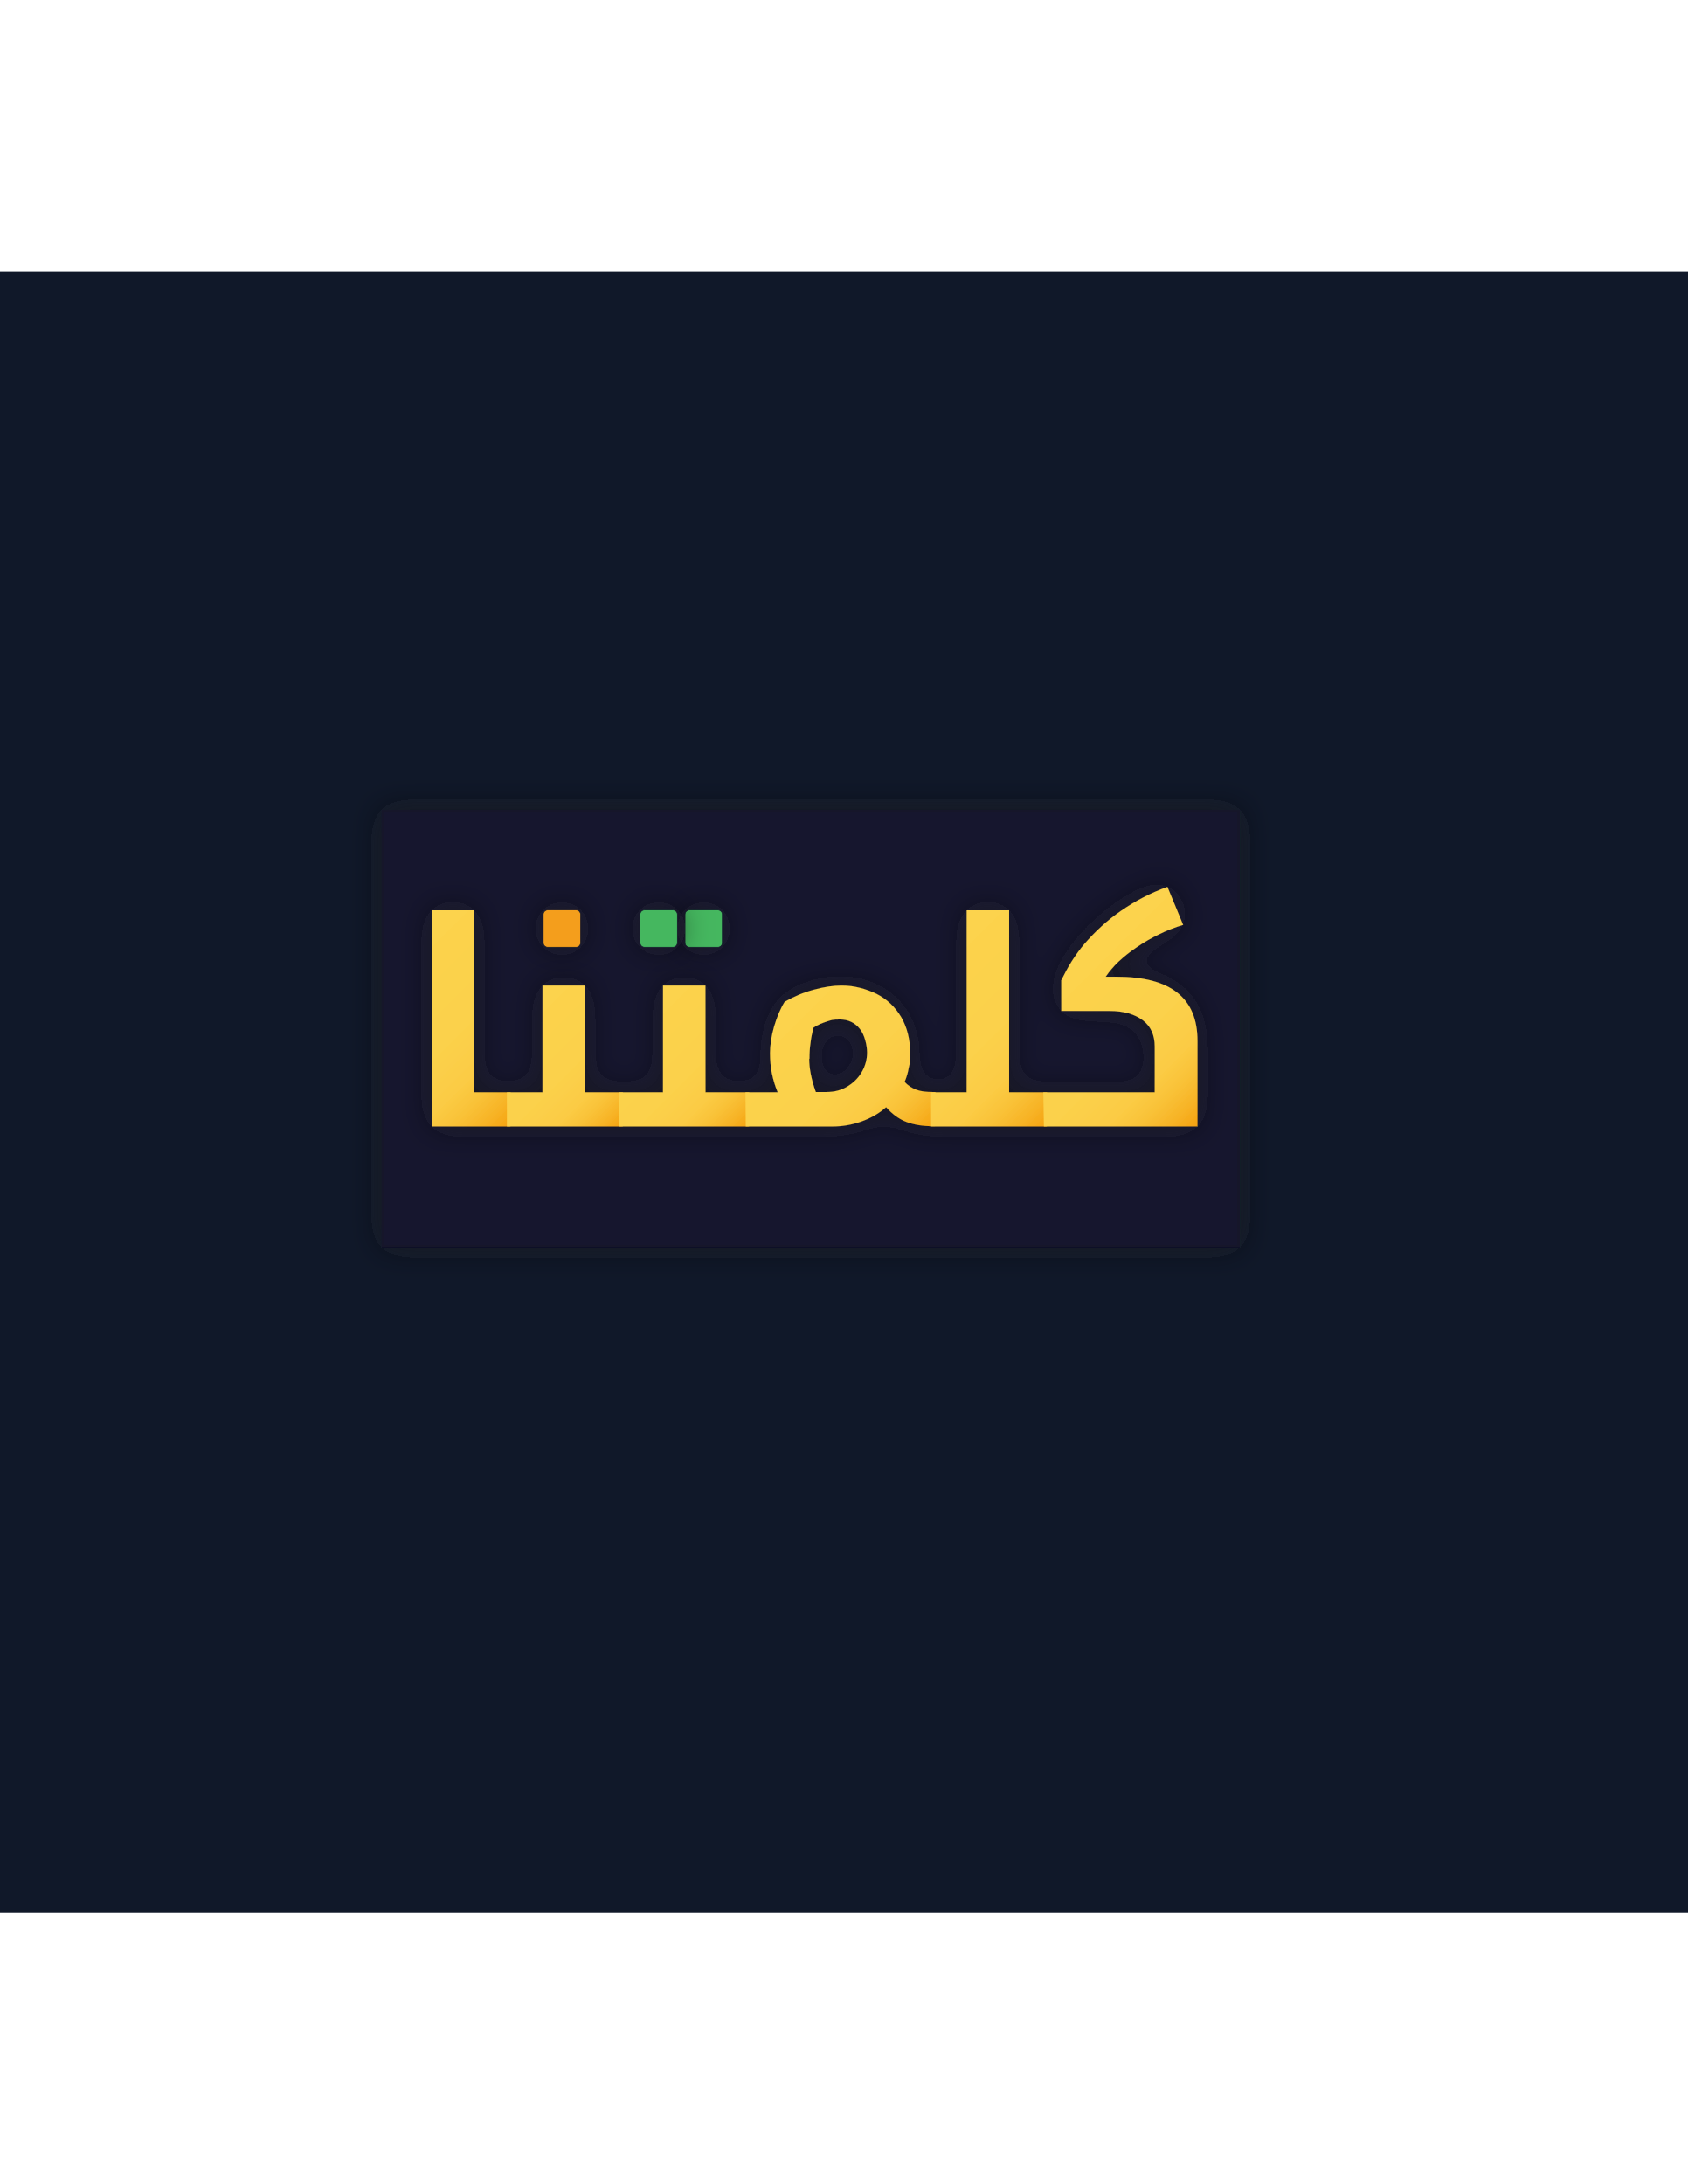
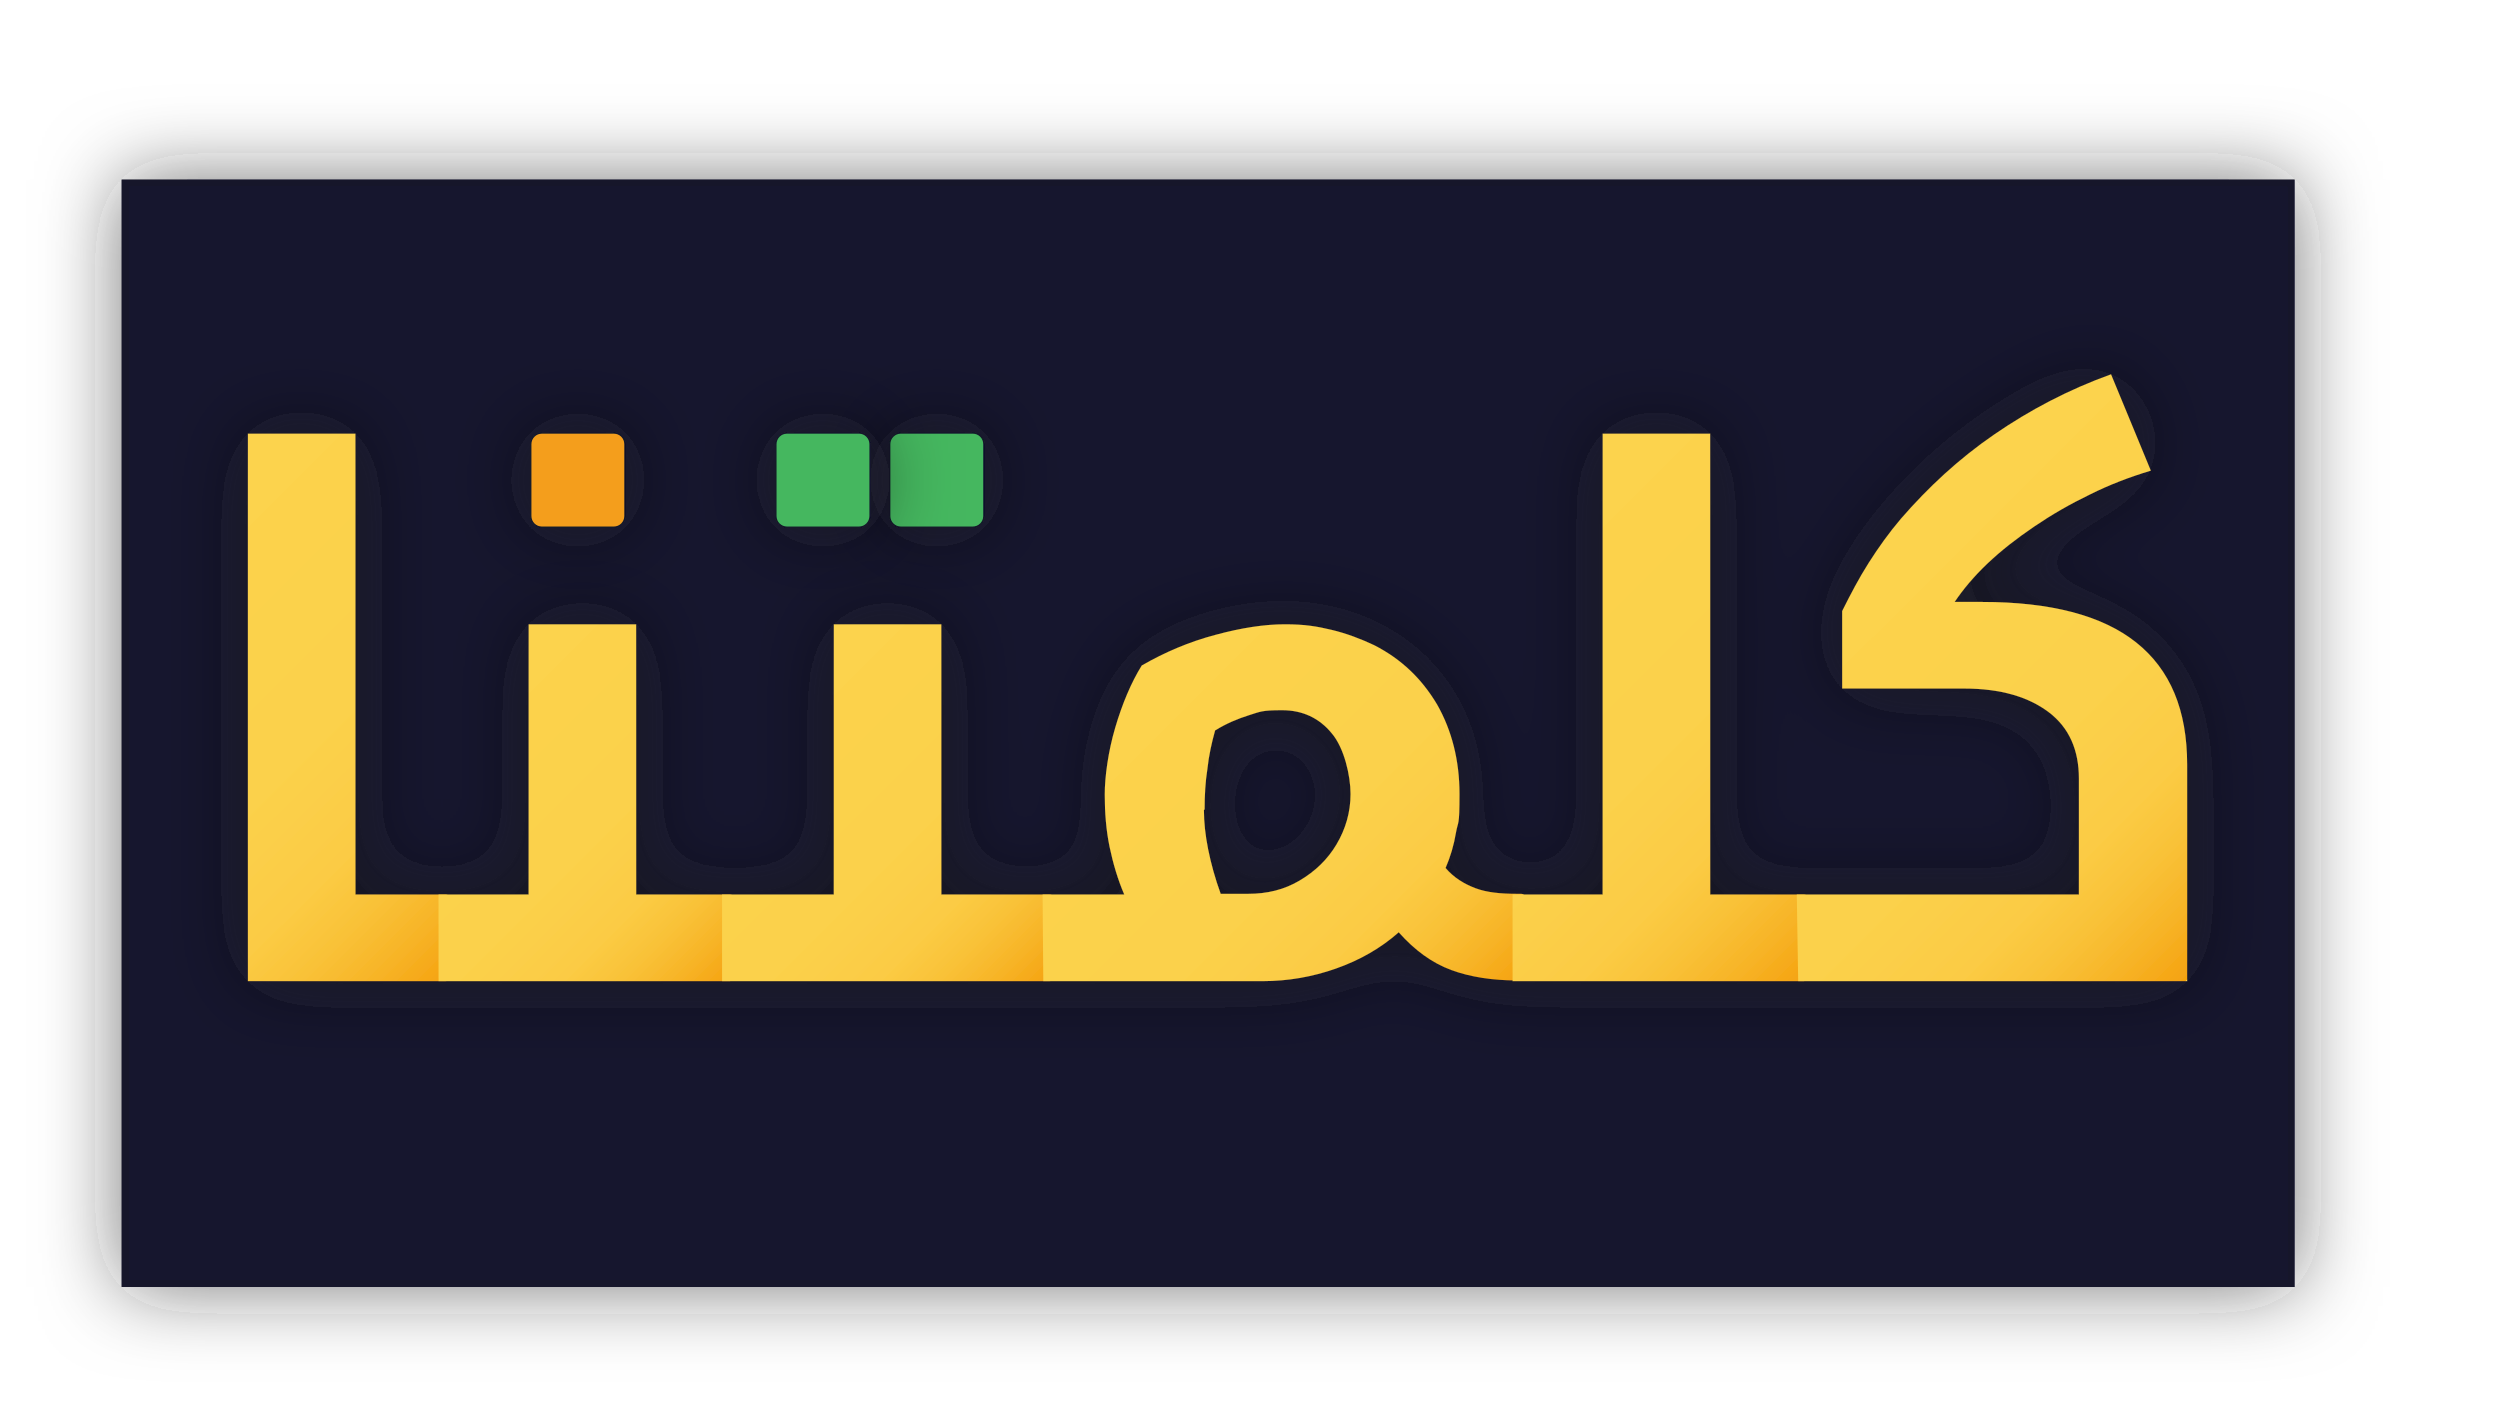
- <svg xmlns="http://www.w3.org/2000/svg" xmlns:xlink="http://www.w3.org/1999/xlink" id="Layer_1" version="1.1" viewBox="0 0 612 792">
+ <svg xmlns="http://www.w3.org/2000/svg" xmlns:xlink="http://www.w3.org/1999/xlink" id="Layer_1" version="1.1" viewBox="121 268 358 202">
  <defs>
    <style>
      .st0 {
        fill: #101829;
      }

      .st1 {
        fill: url(#linear-gradient2);
      }

      .st2 {
        fill: url(#linear-gradient1);
      }

      .st3 {
        fill: url(#linear-gradient3);
      }

      .st4 {
        fill: url(#linear-gradient5);
      }

      .st5 {
        fill: url(#linear-gradient4);
      }

      .st6 {
        filter: url(#outer-glow-2);
      }

      .st7 {
        fill: url(#linear-gradient);
      }

      .st8 {
        filter: url(#outer-glow-4);
      }

      .st8, .st9 {
        fill: #44b75e;
      }

      .st8, .st9, .st10 {
        stroke-width: .2px;
      }

      .st8, .st9, .st10, .st11 {
        stroke: #14192b;
        stroke-miterlimit: 10;
      }

      .st9 {
        filter: url(#outer-glow-3);
      }

      .st10 {
        fill: #f49e1e;
        filter: url(#outer-glow-5);
      }

      .st11 {
        fill: #19192e;
        filter: url(#outer-glow-1);
      }
    </style>
    <filter id="outer-glow-1" x="121.2" y="276.5" width="345.6" height="193" filterUnits="userSpaceOnUse">
      <feOffset dx="0" dy="0" />
      <feGaussianBlur result="blur" stdDeviation="5.7" />
      <feFlood flood-color="#231f20" flood-opacity=".6" />
      <feComposite in2="blur" operator="in" />
      <feComposite in="SourceGraphic" />
    </filter>
    <filter id="outer-glow-2" x="139" y="304" width="313" height="122" filterUnits="userSpaceOnUse">
      <feOffset dx="0" dy="0" />
      <feGaussianBlur result="blur1" stdDeviation="5.7" />
      <feFlood flood-color="#231f20" flood-opacity=".6" />
      <feComposite in2="blur1" operator="in" />
      <feComposite in="SourceGraphic" />
    </filter>
    <linearGradient id="linear-gradient" x1="194.2" y1="399.3" x2="140.8" y2="345.8" gradientUnits="userSpaceOnUse">
      <stop offset="0" stop-color="#fcd34d" />
      <stop offset="0" stop-color="#fbcd46" />
      <stop offset="0" stop-color="#f8bc30" />
      <stop offset="0" stop-color="#f7ae1f" />
      <stop offset="0" stop-color="#f5a413" />
      <stop offset="0" stop-color="#f59f0c" />
      <stop offset="0" stop-color="#f59e0b" />
      <stop offset="0" stop-color="#f5a210" />
      <stop offset=".1" stop-color="#f7b427" />
      <stop offset=".2" stop-color="#f9c238" />
      <stop offset=".3" stop-color="#fbcb44" />
      <stop offset=".5" stop-color="#fbd14b" />
      <stop offset="1" stop-color="#fcd34d" />
    </linearGradient>
    <linearGradient id="linear-gradient1" x1="224.6" y1="409.6" x2="184.5" y2="369.5" xlink:href="#linear-gradient" />
    <linearGradient id="linear-gradient2" x1="268.6" y1="411.4" x2="227.5" y2="370.3" xlink:href="#linear-gradient" />
    <linearGradient id="linear-gradient3" x1="328.8" y1="418.5" x2="279" y2="368.7" xlink:href="#linear-gradient" />
    <linearGradient id="linear-gradient4" x1="385.3" y1="402.7" x2="331.6" y2="349" xlink:href="#linear-gradient" />
    <linearGradient id="linear-gradient5" x1="439.1" y1="403.4" x2="385.4" y2="349.6" xlink:href="#linear-gradient" />
    <filter id="outer-glow-3" x="231.2" y="312.8" width="48" height="48" filterUnits="userSpaceOnUse">
      <feOffset dx="0" dy="0" />
      <feGaussianBlur result="blur2" stdDeviation="5.7" />
      <feFlood flood-color="#231f20" flood-opacity=".6" />
      <feComposite in2="blur2" operator="in" />
      <feComposite in="SourceGraphic" />
    </filter>
    <filter id="outer-glow-4" x="214.8" y="312.8" width="48.2" height="48" filterUnits="userSpaceOnUse">
      <feOffset dx="0" dy="0" />
      <feGaussianBlur result="blur3" stdDeviation="5.7" />
      <feFlood flood-color="#231f20" flood-opacity=".6" />
      <feComposite in2="blur3" operator="in" />
      <feComposite in="SourceGraphic" />
    </filter>
    <filter id="outer-glow-5" x="179.8" y="312.8" width="48" height="48" filterUnits="userSpaceOnUse">
      <feOffset dx="0" dy="0" />
      <feGaussianBlur result="blur4" stdDeviation="5.7" />
      <feFlood flood-color="#231f20" flood-opacity=".6" />
      <feComposite in2="blur4" operator="in" />
      <feComposite in="SourceGraphic" />
    </filter>
  </defs>
-   <rect class="st0" x="-114.7" y="98.4" width="842" height="595.3" />
  <rect class="st11" x="138.9" y="294.2" width="310.2" height="157.6" />
  <g class="st6">
    <path class="st7" d="M184.8,396.1c.3,0,.5.1.5.4v11.5c0,.3-.2.5-.5.5h-28.3v-78.4h15.4v66h12.9Z" />
    <path class="st2" d="M183.8,396.1h12.9v-38.7h15.4v38.7h13.4c.3,0,.5.1.5.4v11.5c0,.3-.2.5-.5.5h-41.7" />
    <path class="st1" d="M224.4,396.1h16v-38.7h15.4v38.7h15.5c.3,0,.5.1.5.4v11.5c0,.3-.2.5-.5.5h-46.9" />
    <path class="st3" d="M270.3,396.1h11.7c-.9-2.1-1.6-4.4-2.1-6.8-.5-2.4-.7-4.9-.7-7.5s.5-6.2,1.5-9.6,2.3-6.5,3.8-8.9c3.3-1.9,6.8-3.4,10.6-4.4,3.7-1,7-1.5,9.9-1.5s4.6.3,6.7.8c2.1.5,4.2,1.3,6.1,2.2,3.9,2,6.8,4.8,9,8.5,2.1,3.7,3.2,8,3.2,12.8s-.2,3.8-.5,5.5c-.3,1.8-.8,3.5-1.5,5.1,1.2,1.4,2.7,2.3,4.3,2.9,1.6.6,3.6.8,6,.8h.5c.3,0,.5.1.5.4v11.5c0,.3-.2.5-.5.5h-.5c-3.6,0-6.8-.5-9.5-1.5-2.7-1-5.2-2.8-7.5-5.4-2.6,2.3-5.6,4-9,5.2-3.4,1.2-6.9,1.8-10.5,1.8h-31.4M293.4,384c0,1.7.2,3.6.6,5.6.4,2,1,4.2,1.8,6.4h3.9c2.8,0,5.2-.6,7.4-1.9,2.2-1.3,4-3,5.3-5.2,1.3-2.2,2-4.6,2-7.2s-.9-6.6-2.7-8.7c-1.8-2.2-4.2-3.3-7.1-3.3s-3.1.2-4.7.7c-1.6.5-3.3,1.2-4.9,2.2-.5,1.8-.9,3.6-1.1,5.5-.3,1.9-.4,3.8-.4,5.8Z" />
    <path class="st5" d="M337.6,396.1h12.9v-66h15.4v66h13.4c.3,0,.5.1.5.4v11.5c0,.3-.2.5-.5.5h-41.7" />
    <path class="st4" d="M378.3,396.1h40.4v-16.6c0-4.1-1.4-7.3-4.3-9.5-2.9-2.2-6.9-3.4-12.1-3.4h-17.5v-11.1c1.2-2.4,2.4-4.7,3.8-6.9,1.4-2.2,2.9-4.3,4.6-6.3,3.9-4.5,8.3-8.6,13.4-12.1,5.1-3.5,10.6-6.4,16.7-8.6l5.7,13.8c-3,.9-5.9,2-8.7,3.4-2.9,1.4-5.5,2.9-8,4.6-2.5,1.7-4.7,3.4-6.7,5.3-1.9,1.8-3.5,3.7-4.7,5.5h3.9c9.8,0,17.2,1.9,22.1,5.8,4.9,3.9,7.3,9.7,7.3,17.5v31h-55.7" />
  </g>
  <rect class="st9" x="248.4" y="330" width="13.5" height="13.5" rx="1.6" ry="1.6" />
  <rect class="st8" x="232.1" y="330" width="13.5" height="13.5" rx="1.6" ry="1.6" />
  <rect class="st10" x="197" y="330" width="13.5" height="13.5" rx="1.6" ry="1.6" />
</svg>
